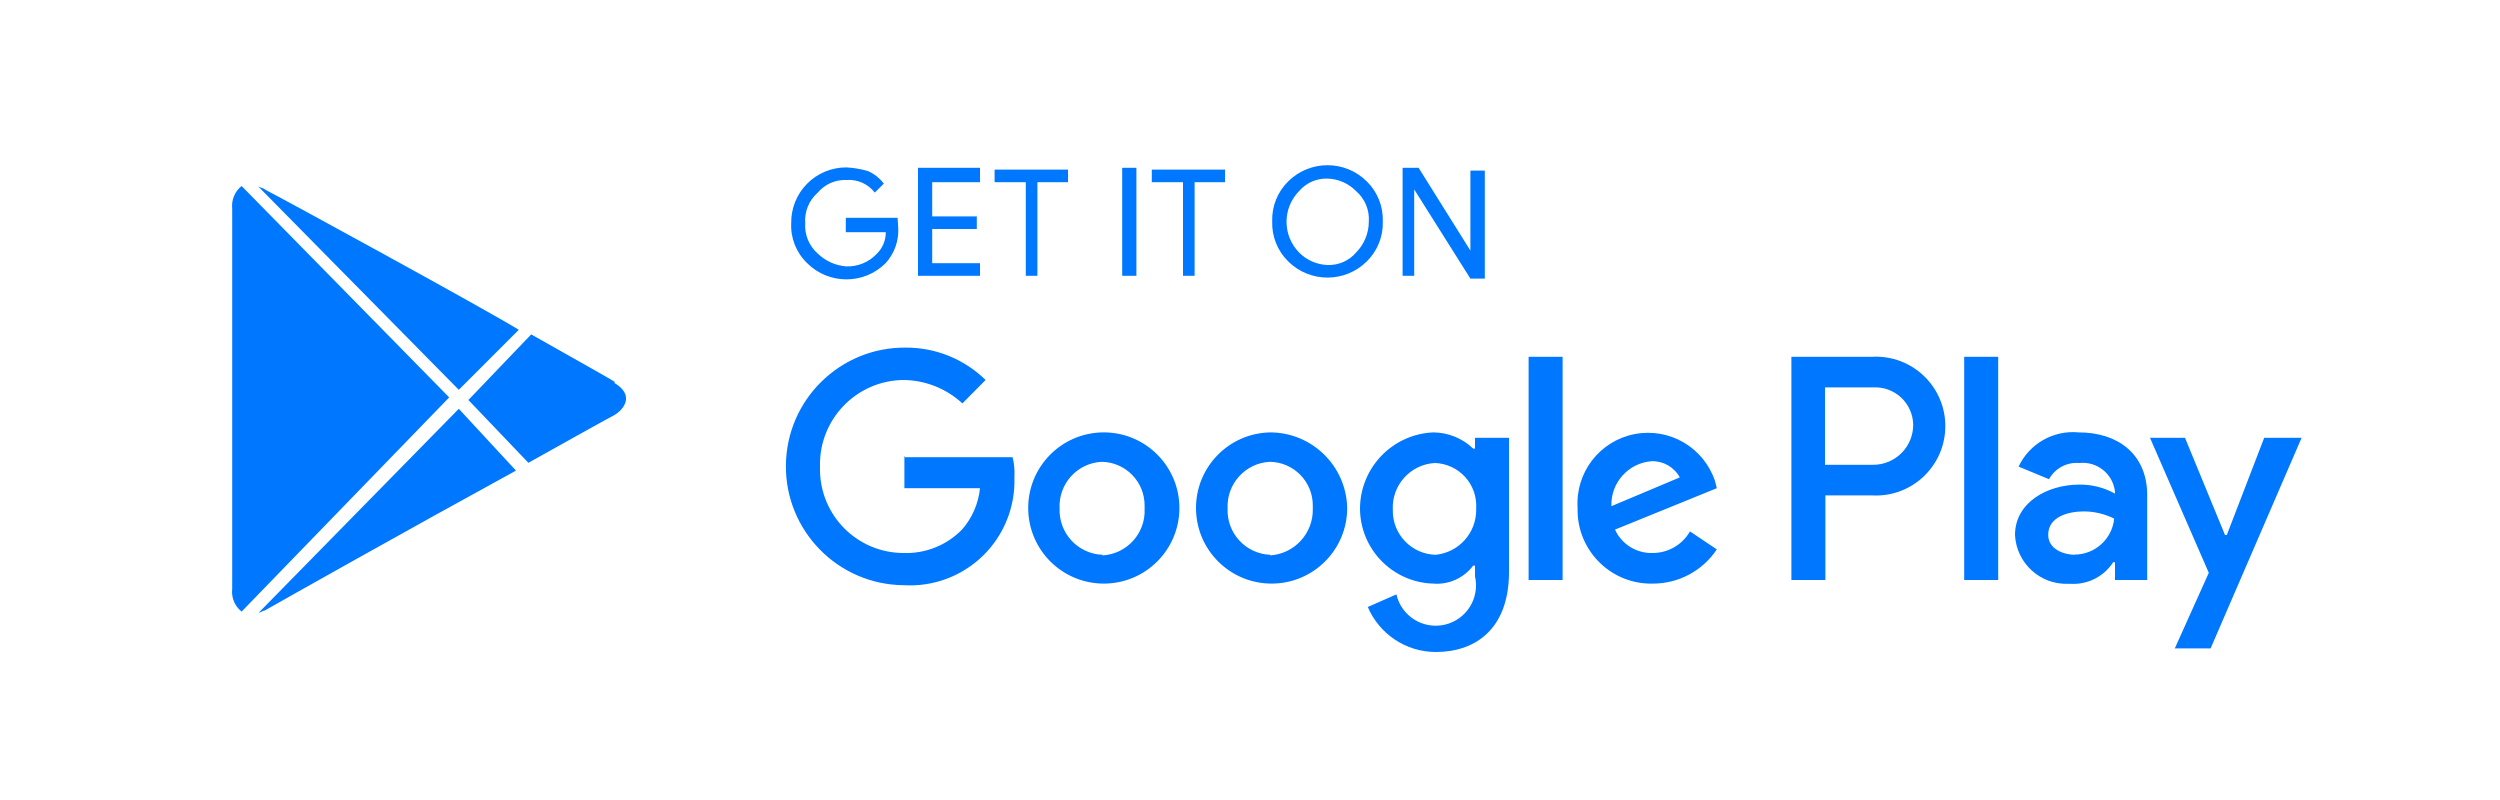
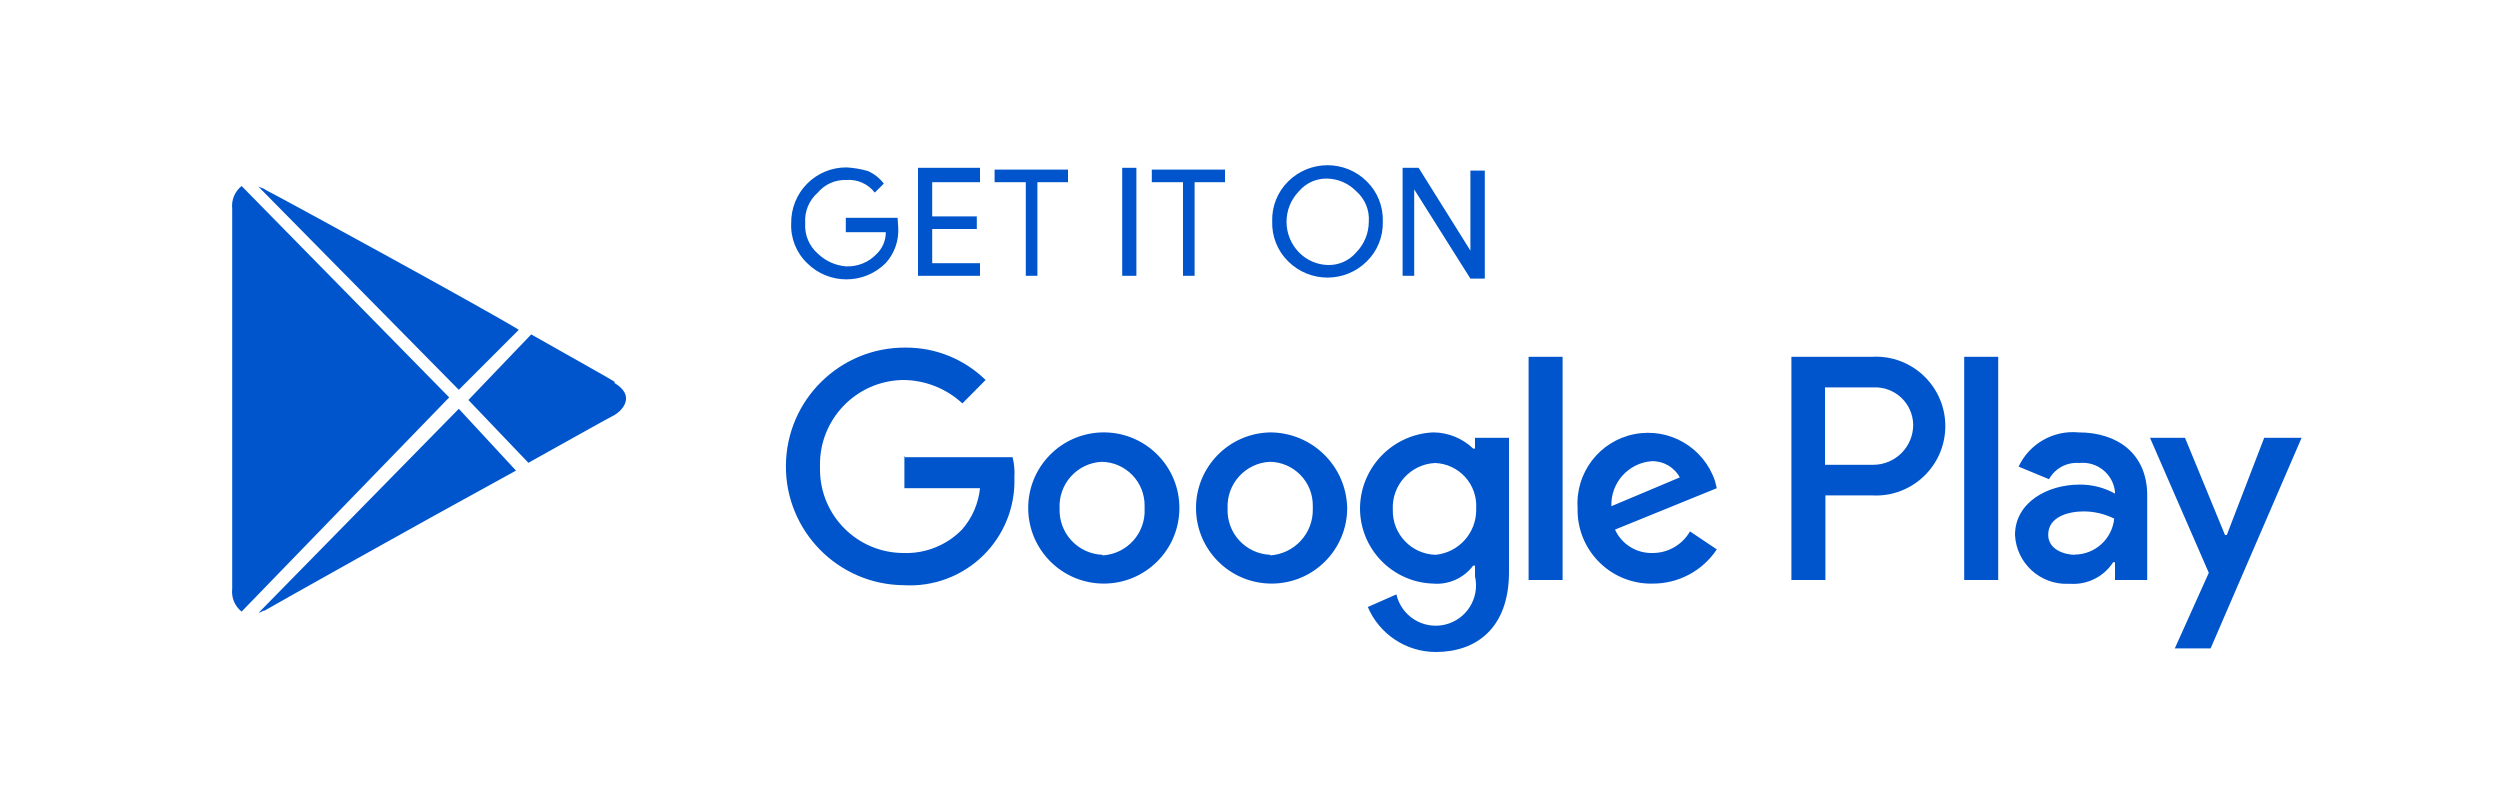
<svg xmlns="http://www.w3.org/2000/svg" width="125" height="40" viewBox="0 0 125 40">
-   <path fill="#0077ff" d="M22.94,19.49l3-3c-1.62-1-12-6.67-12.67-7-.1-.1-.29-.1-.38-.19ZM12.08,9.3a1.28,1.28,0,0,0-.47,1.14v19a1.27,1.27,0,0,0,.47,1.14L22.46,19.87ZM22.94,20.44l-10,10.19c.1,0,.19-.1.29-.1.66-.38,7.61-4.29,12.57-7Zm7.81-1.34c-.29-.19-2-1.14-4.19-2.38L23.42,20l3,3.14c2.38-1.33,4.1-2.29,4.29-2.38.48-.28,1.05-1,0-1.62Zm14.16-7.74a2.43,2.43,0,0,1-.63,1.8,2.78,2.78,0,0,1-3.92,0,2.6,2.6,0,0,1-.8-2,2.75,2.75,0,0,1,2.76-2.79,4.89,4.89,0,0,1,1.07.18,2,2,0,0,1,.8.63l-.45.45A1.63,1.63,0,0,0,42.32,9a1.77,1.77,0,0,0-1.43.63,1.85,1.85,0,0,0-.63,1.53,1.86,1.86,0,0,0,.64,1.53,2.29,2.29,0,0,0,1.42.63,2,2,0,0,0,1.52-.63,1.5,1.5,0,0,0,.45-1.08h-2v-.72h2.59ZM49,9.11H46.61v1.71h2.23v.63H46.61v1.71H49v.63H45.9V8.39H49ZM52,13.79h-.71V9.11H49.73V8.48H53.4v.63H51.87v4.68Zm4.11,0V8.39h.71v5.4Zm3.75,0h-.71V9.11H57.59V8.48h3.66v.63H59.73v4.68Zm8.48-.72a2.79,2.79,0,0,1-3.93,0,2.68,2.68,0,0,1-.8-2,2.68,2.68,0,0,1,.8-2,2.79,2.79,0,0,1,3.93,0,2.68,2.68,0,0,1,.8,2,2.68,2.68,0,0,1-.8,2Zm-3.39-.45a2.09,2.09,0,0,0,1.43.63,1.79,1.79,0,0,0,1.43-.63,2.2,2.2,0,0,0,.63-1.53,1.85,1.85,0,0,0-.63-1.53,2.09,2.09,0,0,0-1.43-.63,1.79,1.79,0,0,0-1.43.63,2.19,2.19,0,0,0,0,3.06Zm5.18,1.17V8.39h.8l2.59,4.14h0v-4h.72v5.4h-.72L70.71,9.47h0v4.32Zm-6.61,7.83a3.78,3.78,0,1,0,3.84,3.78,3.86,3.86,0,0,0-3.84-3.78Zm0,6.12a2.22,2.22,0,0,1-2.14-2.31v0a2.23,2.23,0,0,1,2.11-2.34h0a2.18,2.18,0,0,1,2.15,2.2.71.71,0,0,1,0,.14,2.28,2.28,0,0,1-2.14,2.34Zm-8.39-6.12a3.78,3.78,0,1,0,.12,0Zm0,6.12a2.23,2.23,0,0,1-2.15-2.31v0a2.22,2.22,0,0,1,2.1-2.34h0a2.18,2.18,0,0,1,2.15,2.2.71.71,0,0,1,0,.14,2.23,2.23,0,0,1-2.11,2.34Zm-9.91-4.95v1.62H49a3.7,3.7,0,0,1-.9,2.07,3.9,3.9,0,0,1-2.94,1.17A4.18,4.18,0,0,1,41,23.5a1,1,0,0,1,0-.17A4.22,4.22,0,0,1,45.11,19h.07a4.4,4.4,0,0,1,2.94,1.17L49.28,19a5.67,5.67,0,0,0-4-1.62,5.94,5.94,0,1,0-.09,11.88,5.22,5.22,0,0,0,5.53-5.4,3.3,3.3,0,0,0-.09-1H45.18Zm40.53,1.26a3.53,3.53,0,0,0-6.87,1.35,3.68,3.68,0,0,0,3.57,3.78h.18a3.83,3.83,0,0,0,3.21-1.71l-1.34-.9a2.15,2.15,0,0,1-1.87,1.08,2,2,0,0,1-1.88-1.17l5.09-2.07Zm-5.18,1.26a2.18,2.18,0,0,1,2-2.25,1.55,1.55,0,0,1,1.42.81ZM76.43,29h1.7V17.84h-1.7Zm-2.77-6.57h0a2.9,2.9,0,0,0-2-.81A3.83,3.83,0,0,0,68,25.4a3.77,3.77,0,0,0,3.66,3.78,2.27,2.27,0,0,0,2-.9h.09v.54a2,2,0,0,1-3.93.9l-1.43.63a3.7,3.7,0,0,0,3.4,2.25c2,0,3.66-1.17,3.66-4V21.89H73.75v.54Zm-1.88,5.31a2.2,2.2,0,0,1-2.14-2.25,2.23,2.23,0,0,1,2.11-2.34h0a2.14,2.14,0,0,1,2.06,2.25v.09A2.25,2.25,0,0,1,71.78,27.74Zm21.79-9.9h-4V29h1.7V24.77h2.32A3.47,3.47,0,1,0,94,17.84a2.41,2.41,0,0,0-.38,0Zm.09,5.4H91.25V19.37h2.41a1.9,1.9,0,0,1,2,1.86v0A2,2,0,0,1,93.66,23.24Zm10.27-1.62a3,3,0,0,0-3,1.71l1.52.63a1.58,1.58,0,0,1,1.52-.81,1.62,1.62,0,0,1,1.78,1.44v.09a3.57,3.57,0,0,0-1.78-.45c-1.61,0-3.22.9-3.22,2.52a2.57,2.57,0,0,0,2.67,2.44h.1a2.37,2.37,0,0,0,2.14-1.08h.09V29h1.61V24.68C107.32,22.7,105.9,21.62,103.93,21.62Zm-.18,6.12c-.54,0-1.34-.27-1.34-1,0-.9,1-1.17,1.79-1.17a3.46,3.46,0,0,1,1.51.36,2,2,0,0,1-2,1.8Zm9.46-5.85-1.87,4.86h-.09l-2-4.86H107.5l2.94,6.75-1.7,3.78h1.79l4.55-10.53ZM98.21,29h1.7V17.84h-1.7Z" />
+   <path fill="#05c" d="M22.94,19.49l3-3c-1.62-1-12-6.67-12.67-7-.1-.1-.29-.1-.38-.19ZM12.08,9.3a1.28,1.28,0,0,0-.47,1.14v19a1.27,1.27,0,0,0,.47,1.14L22.46,19.87ZM22.94,20.44l-10,10.19c.1,0,.19-.1.29-.1.66-.38,7.61-4.29,12.57-7Zm7.81-1.34c-.29-.19-2-1.14-4.19-2.38L23.42,20l3,3.14c2.38-1.33,4.1-2.29,4.29-2.38.48-.28,1.05-1,0-1.62Zm14.16-7.74a2.43,2.43,0,0,1-.63,1.8,2.78,2.78,0,0,1-3.92,0,2.6,2.6,0,0,1-.8-2,2.75,2.75,0,0,1,2.76-2.79,4.89,4.89,0,0,1,1.07.18,2,2,0,0,1,.8.63l-.45.45A1.63,1.63,0,0,0,42.32,9a1.77,1.77,0,0,0-1.43.63,1.85,1.85,0,0,0-.63,1.53,1.86,1.86,0,0,0,.64,1.53,2.29,2.29,0,0,0,1.42.63,2,2,0,0,0,1.52-.63,1.5,1.5,0,0,0,.45-1.08h-2v-.72h2.59ZM49,9.11H46.61v1.71h2.23v.63H46.61v1.71H49v.63H45.9V8.39H49ZM52,13.79h-.71V9.11H49.73V8.48H53.4v.63H51.87v4.68Zm4.11,0V8.39h.71v5.4Zm3.75,0h-.71V9.11H57.59V8.48h3.66v.63H59.73v4.68Zm8.48-.72a2.79,2.79,0,0,1-3.93,0,2.68,2.68,0,0,1-.8-2,2.68,2.68,0,0,1,.8-2,2.79,2.79,0,0,1,3.93,0,2.68,2.68,0,0,1,.8,2,2.68,2.68,0,0,1-.8,2Zm-3.39-.45a2.09,2.09,0,0,0,1.43.63,1.79,1.79,0,0,0,1.43-.63,2.2,2.2,0,0,0,.63-1.53,1.85,1.85,0,0,0-.63-1.53,2.09,2.09,0,0,0-1.43-.63,1.79,1.79,0,0,0-1.43.63,2.19,2.19,0,0,0,0,3.06Zm5.18,1.17V8.39h.8l2.59,4.14h0v-4h.72v5.4h-.72L70.71,9.47h0v4.32Zm-6.61,7.83a3.78,3.78,0,1,0,3.84,3.78,3.86,3.86,0,0,0-3.84-3.78Zm0,6.12a2.22,2.22,0,0,1-2.14-2.31v0a2.23,2.23,0,0,1,2.11-2.34h0a2.18,2.18,0,0,1,2.15,2.2.71.71,0,0,1,0,.14,2.28,2.28,0,0,1-2.14,2.34Zm-8.39-6.12a3.78,3.78,0,1,0,.12,0Zm0,6.12a2.23,2.23,0,0,1-2.15-2.31v0a2.22,2.22,0,0,1,2.1-2.34h0a2.18,2.18,0,0,1,2.15,2.2.71.71,0,0,1,0,.14,2.23,2.23,0,0,1-2.11,2.34Zm-9.91-4.95v1.62H49a3.7,3.7,0,0,1-.9,2.07,3.9,3.9,0,0,1-2.94,1.17A4.18,4.18,0,0,1,41,23.5a1,1,0,0,1,0-.17A4.22,4.22,0,0,1,45.11,19h.07a4.4,4.4,0,0,1,2.94,1.17L49.28,19a5.67,5.67,0,0,0-4-1.62,5.94,5.94,0,1,0-.09,11.88,5.22,5.22,0,0,0,5.53-5.4,3.3,3.3,0,0,0-.09-1H45.18Zm40.53,1.26a3.53,3.53,0,0,0-6.87,1.35,3.68,3.68,0,0,0,3.57,3.78h.18a3.83,3.83,0,0,0,3.21-1.71l-1.34-.9a2.15,2.15,0,0,1-1.87,1.08,2,2,0,0,1-1.88-1.17l5.09-2.07Zm-5.18,1.26a2.18,2.18,0,0,1,2-2.25,1.55,1.55,0,0,1,1.42.81ZM76.43,29h1.7V17.84h-1.7Zm-2.77-6.57h0a2.9,2.9,0,0,0-2-.81A3.83,3.83,0,0,0,68,25.4a3.77,3.77,0,0,0,3.66,3.78,2.27,2.27,0,0,0,2-.9h.09v.54a2,2,0,0,1-3.93.9l-1.43.63a3.7,3.7,0,0,0,3.4,2.25c2,0,3.66-1.17,3.66-4V21.89H73.75v.54Zm-1.88,5.31a2.2,2.2,0,0,1-2.14-2.25,2.23,2.23,0,0,1,2.11-2.34h0a2.14,2.14,0,0,1,2.06,2.25v.09A2.25,2.25,0,0,1,71.78,27.74Zm21.79-9.9h-4V29h1.7V24.77h2.32A3.47,3.47,0,1,0,94,17.84a2.41,2.41,0,0,0-.38,0Zm.09,5.4H91.25V19.37h2.41a1.9,1.9,0,0,1,2,1.86v0A2,2,0,0,1,93.66,23.24Zm10.27-1.62a3,3,0,0,0-3,1.71l1.52.63a1.58,1.58,0,0,1,1.52-.81,1.62,1.62,0,0,1,1.78,1.44v.09a3.57,3.57,0,0,0-1.78-.45c-1.61,0-3.22.9-3.22,2.52a2.57,2.57,0,0,0,2.67,2.44h.1a2.37,2.37,0,0,0,2.14-1.08h.09V29h1.61V24.68C107.32,22.7,105.9,21.62,103.93,21.62Zm-.18,6.12c-.54,0-1.34-.27-1.34-1,0-.9,1-1.17,1.79-1.17a3.46,3.46,0,0,1,1.51.36,2,2,0,0,1-2,1.8Zm9.46-5.85-1.87,4.86h-.09l-2-4.86H107.5l2.94,6.75-1.7,3.78h1.79l4.55-10.53ZM98.21,29h1.7V17.84h-1.7Z" />
</svg>
